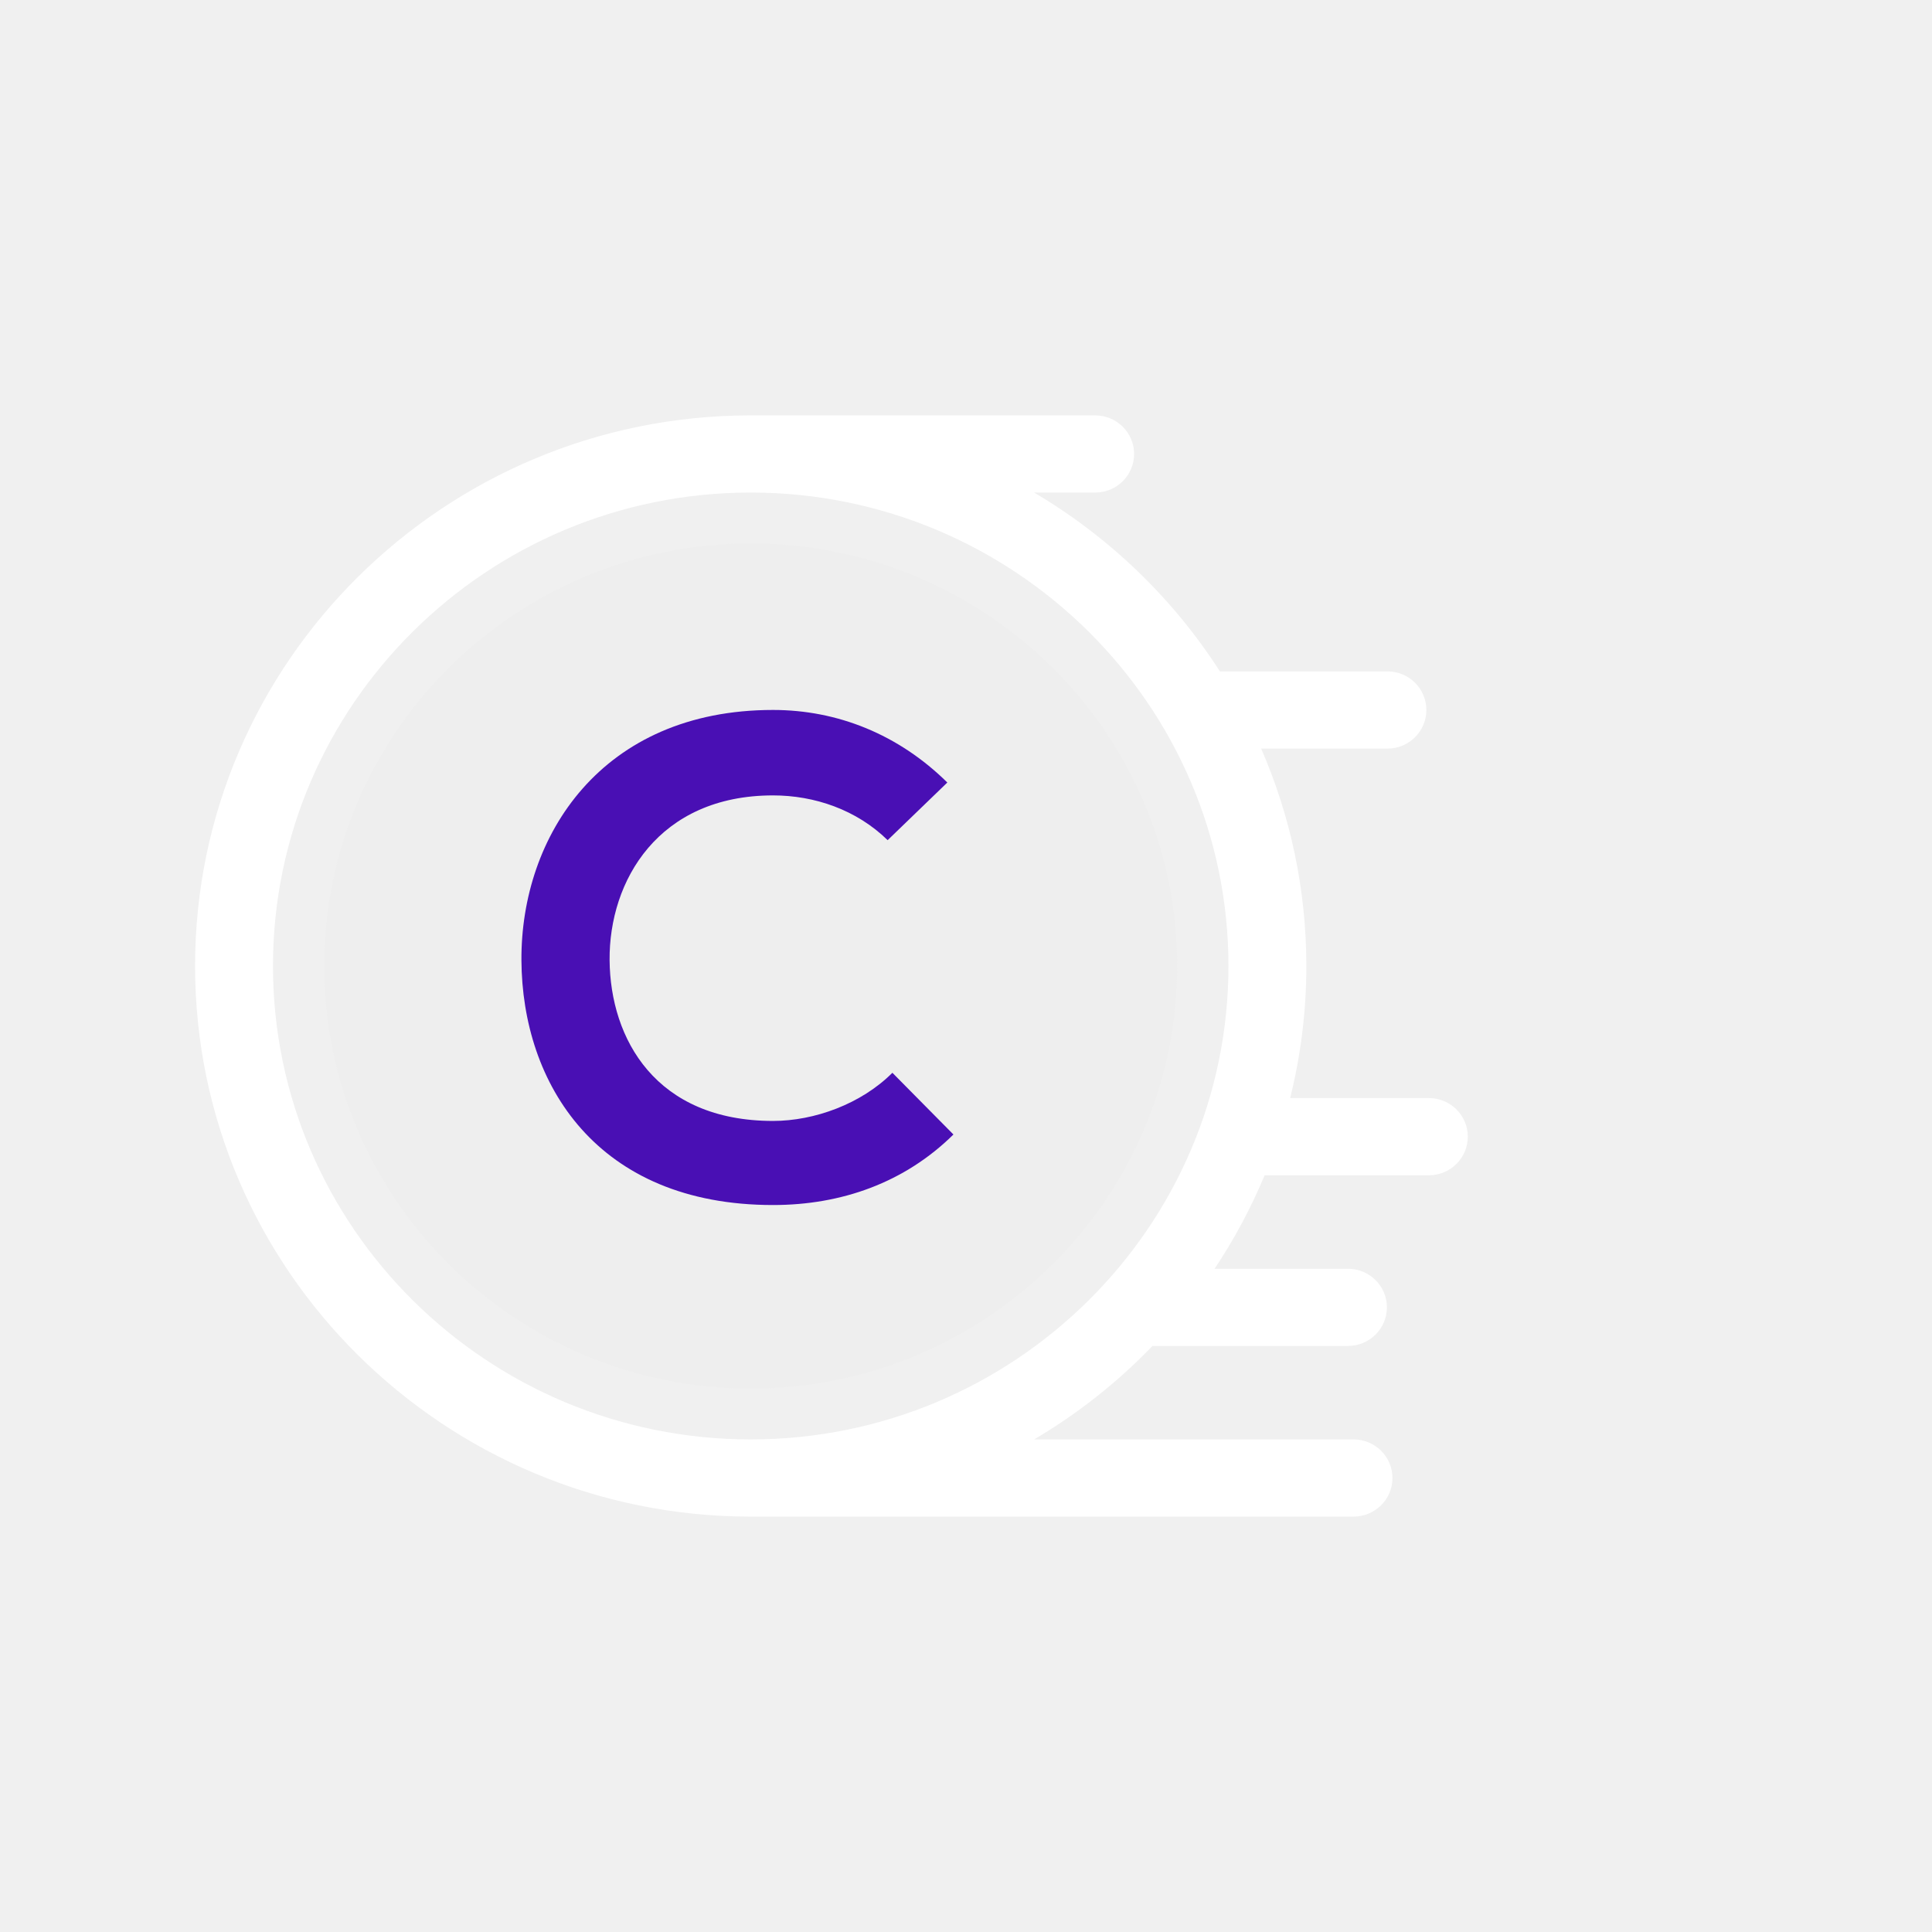
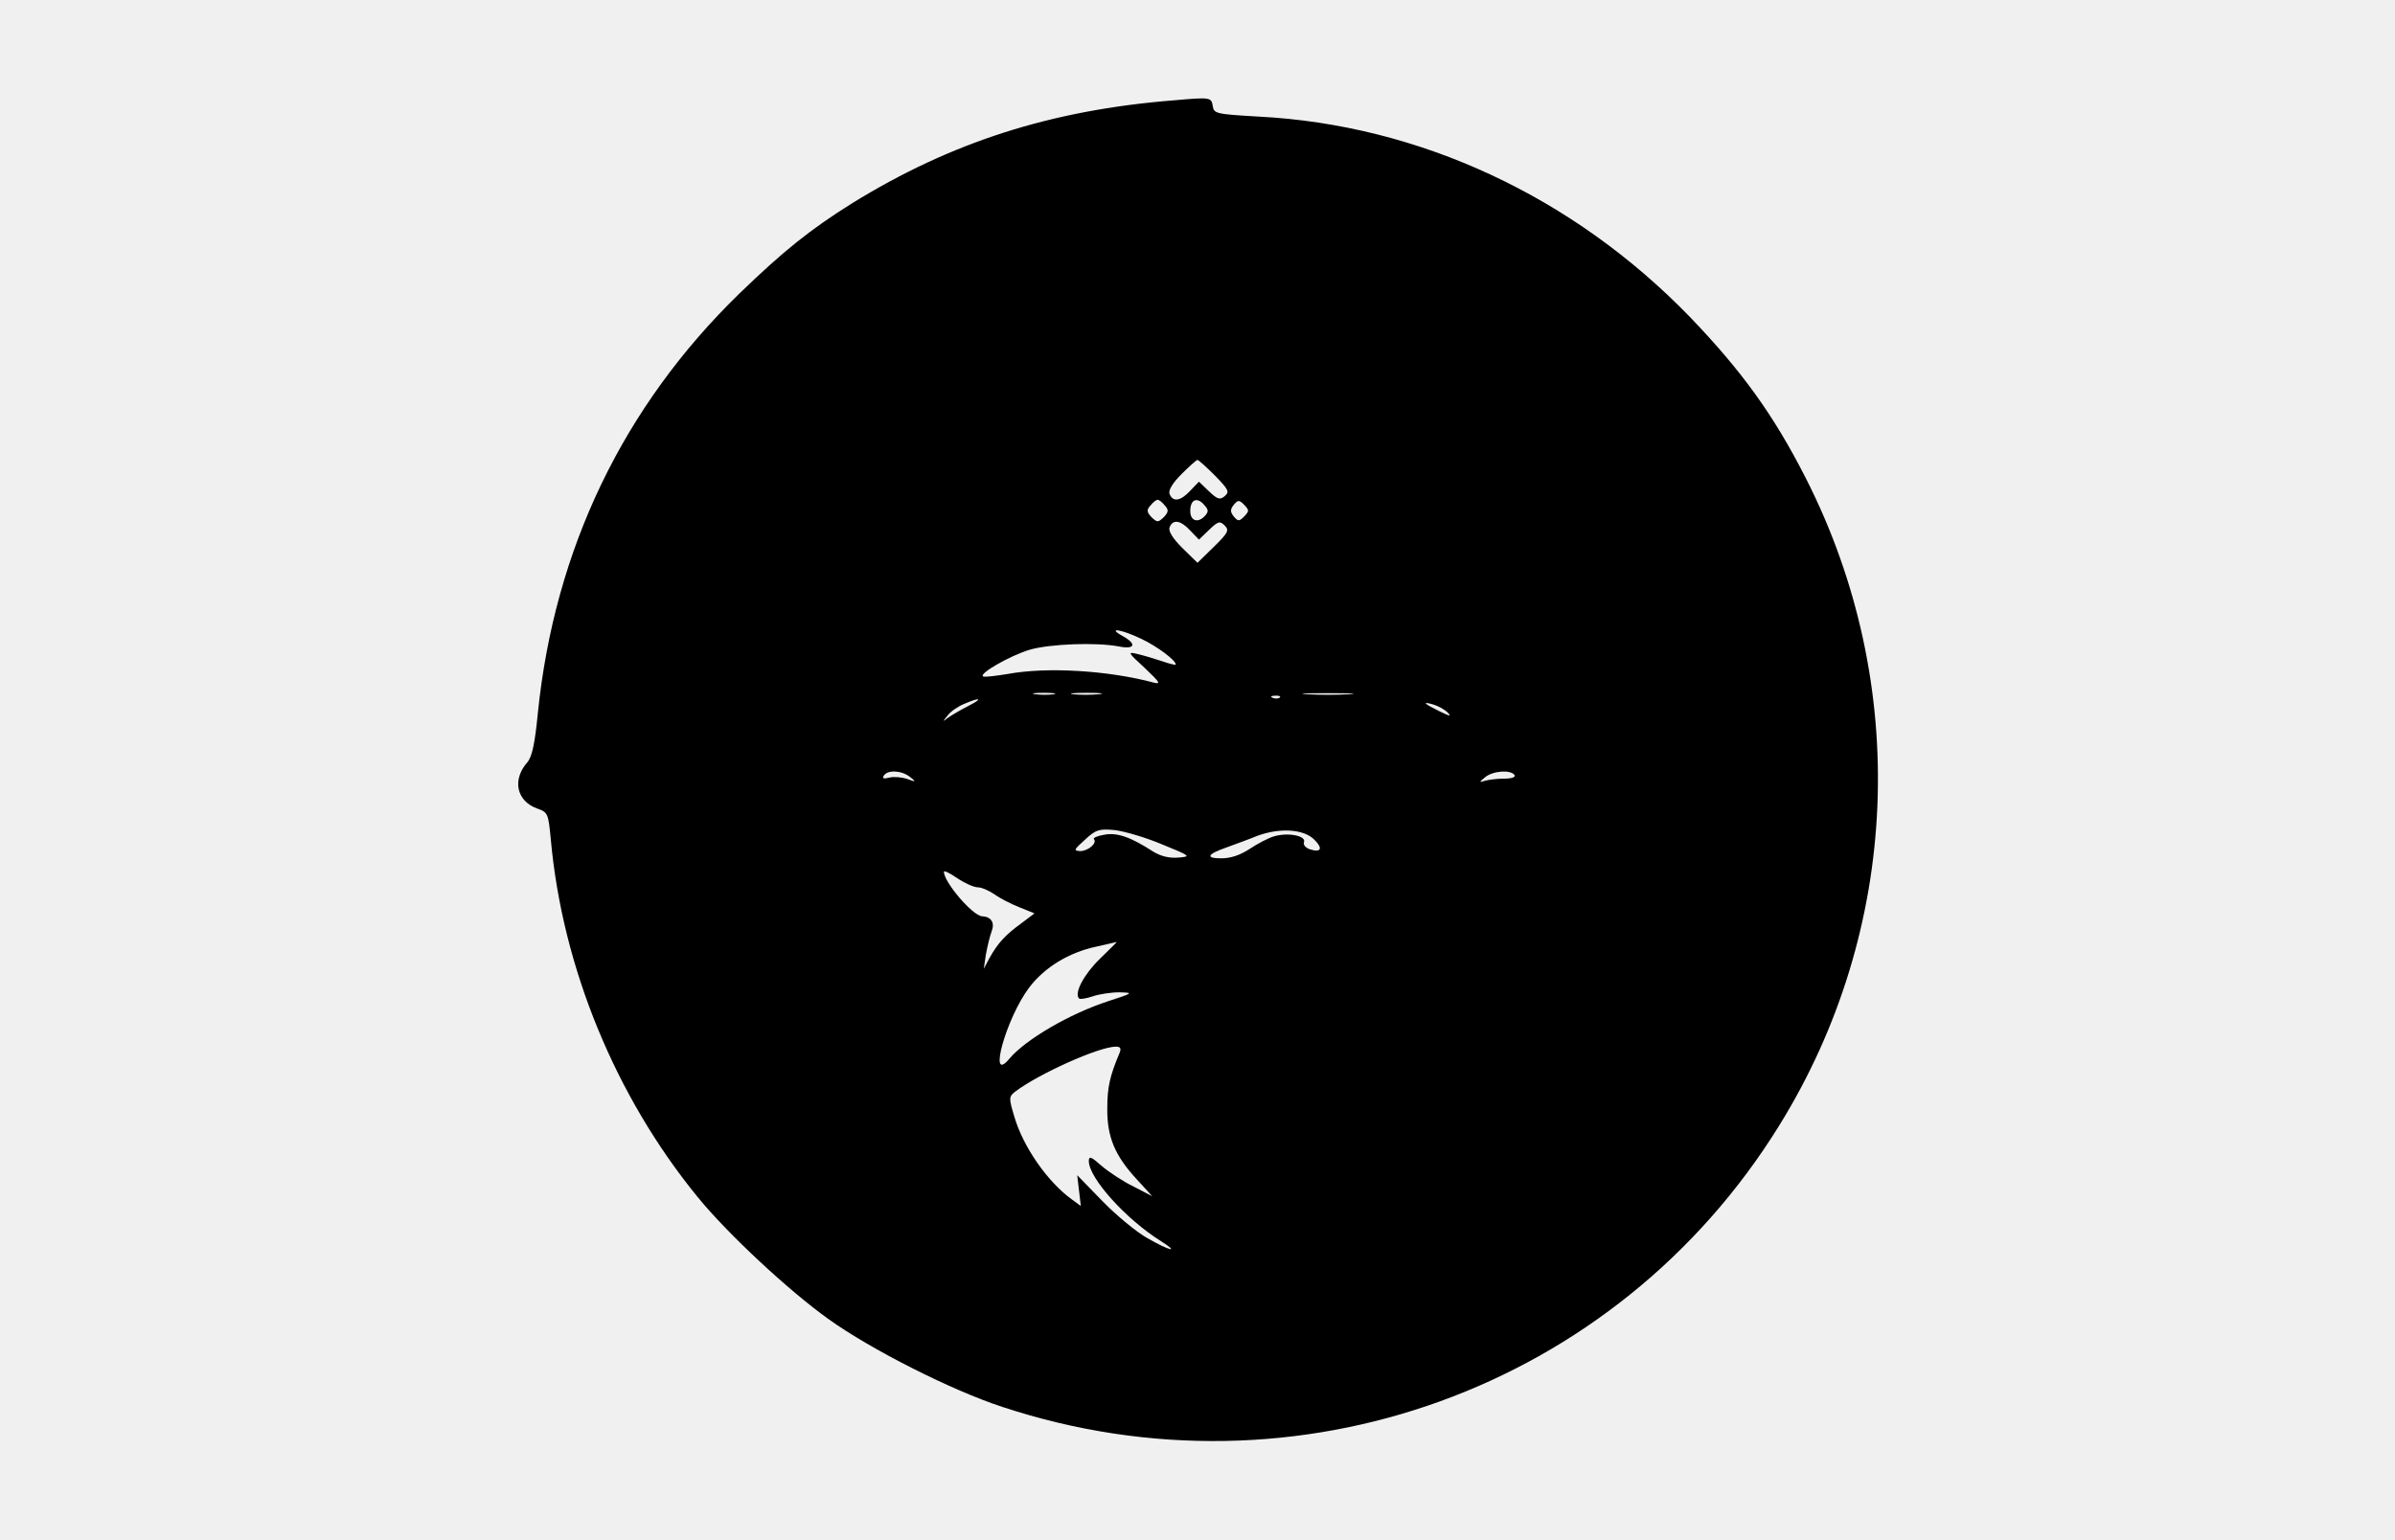
- <svg xmlns="http://www.w3.org/2000/svg" version="1.1" id="Layer_1" x="0px" y="0px" width="80px" height="80px" viewBox="0 0 200 200" enable-background="new 0 0 200 200" xml:space="preserve">
-   <g>
-     <path fill="#eee" d="M77.714,56.253c-24.342,0-44.147,19.624-44.147,43.748s19.805,43.748,44.147,43.748   c24.343,0,44.147-19.624,44.147-43.748S102.057,56.253,77.714,56.253z" />
-     <path class="line-anim1" fill="#fff" d="M166.858,131.342h-8.913c-2.228,0-4.032,1.786-4.032,3.995c0,2.206,1.804,3.994,4.032,3.994h8.913   c2.229,0,4.032-1.788,4.032-3.994C170.89,133.128,169.086,131.342,166.858,131.342z" />
-     <path fill="#fff" d="M147.915,113.672h-14.359c1.093-4.382,1.676-8.959,1.676-13.67c0-7.991-1.67-15.6-4.677-22.507h13.072   c2.227,0,4.03-1.79,4.03-3.997c0-2.206-1.804-3.995-4.03-3.995h-17.341c-4.853-7.56-11.453-13.92-19.235-18.514h6.32   c2.227,0,4.032-1.786,4.032-3.994c0-2.204-1.805-3.994-4.032-3.994H77.714c-31.716,0-57.519,25.569-57.519,57   c0,31.43,25.803,56.997,57.519,56.997h62.401c2.227,0,4.032-1.786,4.032-3.995c0-2.208-1.805-3.994-4.032-3.994h-33.064   c4.52-2.666,8.644-5.926,12.256-9.678h20.234c2.228,0,4.032-1.788,4.032-3.994c0-2.209-1.804-3.995-4.032-3.995h-13.809   c2.025-3.036,3.763-6.274,5.181-9.678h17.002c2.229,0,4.032-1.788,4.032-3.997C151.947,115.461,150.144,113.672,147.915,113.672z    M77.714,149.009c-27.271,0-49.455-21.985-49.455-49.008c0-27.024,22.184-49.013,49.455-49.013   c27.269,0,49.455,21.989,49.455,49.013C127.169,127.026,104.983,149.009,77.714,149.009z" />
-     <path class="line-anim2" fill="#fff" d="M131.201,50.989h8.915c2.227,0,4.032-1.786,4.032-3.994c0-2.204-1.805-3.994-4.032-3.994h-8.915   c-2.227,0-4.032,1.79-4.032,3.994C127.169,49.203,128.974,50.989,131.201,50.989z" />
-     <path class="line-anim3" fill="#fff" d="M158.89,77.495h8.915c2.227,0,4.032-1.79,4.032-3.997c0-2.206-1.805-3.995-4.032-3.995h-8.915   c-2.227,0-4.032,1.789-4.032,3.995C154.858,75.705,156.663,77.495,158.89,77.495z" />
-     <path class="line-anim4" fill="#fff" d="M144.997,100.001c0,2.206,1.805,3.996,4.032,3.996h17.829c2.229,0,4.032-1.79,4.032-3.996   s-1.804-3.997-4.032-3.997h-17.829C146.802,96.005,144.997,97.795,144.997,100.001z" />
-     <path class="line-anim5" fill="#fff" d="M175.773,113.672h-8.915c-2.227,0-4.032,1.79-4.032,3.995c0,2.209,1.805,3.997,4.032,3.997h8.915   c2.227,0,4.032-1.788,4.032-3.997C179.805,115.461,178,113.672,175.773,113.672z" />
+ <svg xmlns="http://www.w3.org/2000/svg" version="1.0" width="84pt" height="54pt" viewBox="0 0 438 425" preserveAspectRatio="xMidYMid meet">
+   <g transform="translate(0,425) scale(0.1,-0.1)" fill="#000000" stroke="none">
+     <path d="M2125 3973 c-340 -27 -616 -116 -888 -284 -115 -72 -189 -131 -311 -249 -321 -312 -511 -706 -557 -1160 -8 -83 -16 -120 -29 -135 -42 -48 -30 -106 26 -127 31 -11 32 -13 39 -87 32 -352 178 -708 405 -986 83 -102 252 -259 361 -337 117 -84 340 -197 481 -243 812 -268 1694 51 2143 776 336 541 364 1219 74 1789 -89 175 -177 296 -319 444 -322 333 -747 531 -1190 554 -120 7 -125 8 -128 30 -4 23 -6 24 -107 15z m113 -1036 c38 -39 41 -45 27 -57 -13 -11 -20 -9 -44 14 l-27 26 -24 -25 c-27 -29 -48 -32 -57 -9 -4 10 8 30 33 55 21 21 41 39 44 39 3 0 25 -20 48 -43z m-138 -83 c11 -12 10 -18 -3 -32 -16 -15 -18 -15 -34 0 -13 14 -14 20 -3 32 7 9 16 16 20 16 4 0 13 -7 20 -16z m110 0 c11 -12 11 -18 -2 -31 -19 -18 -38 -10 -38 16 0 33 20 40 40 15z m109 -30 c-14 -14 -17 -14 -29 0 -10 13 -10 19 0 32 12 14 15 14 29 0 14 -15 14 -17 0 -32z m-149 -39 l24 -25 28 27 c25 24 30 25 43 12 13 -13 10 -20 -30 -59 l-45 -44 -42 41 c-27 27 -39 47 -35 57 9 23 30 20 57 -9z m-135 -299 c44 -21 95 -59 95 -71 0 -2 -17 2 -37 9 -21 7 -51 16 -68 20 -29 7 -28 5 20 -39 40 -38 45 -45 25 -40 -127 34 -296 44 -404 24 -31 -5 -62 -9 -67 -7 -17 6 74 58 128 74 55 16 183 21 246 9 45 -9 50 7 10 29 -45 25 -2 18 52 -8z m-242 -153 c-13 -2 -35 -2 -50 0 -16 2 -5 4 22 4 28 0 40 -2 28 -4z m124 0 c-20 -2 -52 -2 -70 0 -17 2 0 4 38 4 39 0 53 -2 32 -4z m691 0 c-32 -2 -84 -2 -115 0 -32 2 -6 3 57 3 63 0 89 -1 58 -3z m-191 -9 c-3 -3 -12 -4 -19 -1 -8 3 -5 6 6 6 11 1 17 -2 13 -5z m-861 -24 c-21 -11 -45 -25 -55 -32 -15 -12 -15 -11 -1 6 8 11 28 25 45 32 46 20 55 16 11 -6z m1324 -17 c12 -12 7 -11 -20 2 -45 22 -52 29 -20 20 14 -4 32 -14 40 -22z m-1484 -178 c18 -14 17 -15 -7 -6 -15 5 -37 7 -49 4 -16 -4 -21 -3 -16 5 10 17 49 15 72 -3z m1669 5 c4 -6 -8 -10 -29 -10 -19 0 -43 -3 -53 -6 -16 -5 -16 -4 1 10 22 18 71 21 81 6z m-974 -191 c81 -33 82 -34 46 -37 -26 -2 -49 4 -70 17 -62 40 -99 53 -135 46 -19 -3 -31 -9 -28 -12 10 -11 -16 -33 -38 -33 -19 1 -17 4 13 31 30 28 39 31 82 27 26 -3 85 -20 130 -39z m422 12 c24 -24 18 -36 -13 -26 -12 4 -19 13 -16 20 6 17 -43 27 -82 16 -17 -5 -47 -21 -68 -35 -26 -17 -52 -26 -78 -26 -45 0 -40 11 14 30 19 7 58 21 85 32 62 23 129 19 158 -11z m-930 -131 c11 0 31 -9 46 -19 15 -11 46 -27 69 -36 l42 -17 -37 -28 c-44 -32 -64 -54 -87 -95 l-16 -30 6 40 c4 22 11 51 16 64 9 24 -2 40 -27 41 -26 2 -105 94 -105 123 0 4 17 -4 37 -18 21 -14 46 -25 56 -25z m338 -197 c-45 -44 -72 -95 -58 -110 3 -3 20 0 38 6 18 6 50 11 73 11 40 -1 39 -2 -29 -24 -108 -35 -229 -106 -274 -159 -61 -74 -9 113 55 197 42 55 109 96 184 112 30 7 56 13 57 13 2 1 -19 -20 -46 -46z m54 -260 c-27 -64 -34 -95 -34 -153 -1 -79 21 -131 81 -196 l43 -47 -52 27 c-29 14 -68 40 -88 57 -28 25 -35 28 -35 13 0 -47 103 -161 199 -221 54 -34 24 -27 -37 8 -29 16 -85 62 -124 102 l-70 72 5 -43 5 -42 -26 19 c-66 48 -134 145 -158 229 -15 50 -15 54 3 68 65 49 229 123 277 124 13 0 16 -4 11 -17z" />
  </g>
-   <g>
-     <path class="rotate-anim" fill="#490fb4" d="M98.699,117.443c-5.055,4.985-11.584,7.301-18.675,7.301c-18.253,0-25.976-12.566-26.046-25.344   c-0.07-12.847,8.284-25.906,26.046-25.906c6.67,0,12.988,2.527,18.043,7.512l-6.178,5.967c-3.229-3.159-7.583-4.633-11.865-4.633   c-11.865,0-16.99,8.846-16.919,17.06c0.07,8.144,4.774,16.639,16.919,16.639c4.283,0,9.127-1.755,12.356-4.985L98.699,117.443z" />
-   </g>
-   <style>
- 	.line-anim1{ animation: moveline 1.5s infinite;opacity: 0; }
- 	.line-anim2{ animation: moveline 1.5s infinite;opacity: 0; }
- 	.line-anim3{ animation: moveline 1.5s infinite;opacity: 0; }
- 	.line-anim4{ animation: moveline 1.5s infinite;opacity: 0; }
- 	.line-anim5{ animation: moveline 1.5s infinite;opacity: 0; }
- 	@keyframes moveline {
- 	  0% {
- 	    transform: translateX(0px);
- 	    opacity: 0;
- 	  }
- 	  25% {
- 	    opacity: 1;
- 	  }
- 	  50%{
- 	  	transform: translateX(70px);
- 	    opacity: 0;
- 	  }
- 	  75%{
- 	  	opacity: 0;	
- 	  }
- 	  100% {
- 	    transform: translateX(0px);
- 	    opacity: 0;
- 	  }
- 	}
- 	.rotate-anim{ animation: rotateitem 1.5s infinite; }
- 	@keyframes rotateitem {
- 	  0% {
- 	   opacity:0;
- 	  }
- 	  50%{
- 	  	opacity:1;	
- 	  }
- 	  100% {
- 	    opacity:0;
- 	  }
- 	}
- </style>
</svg>
